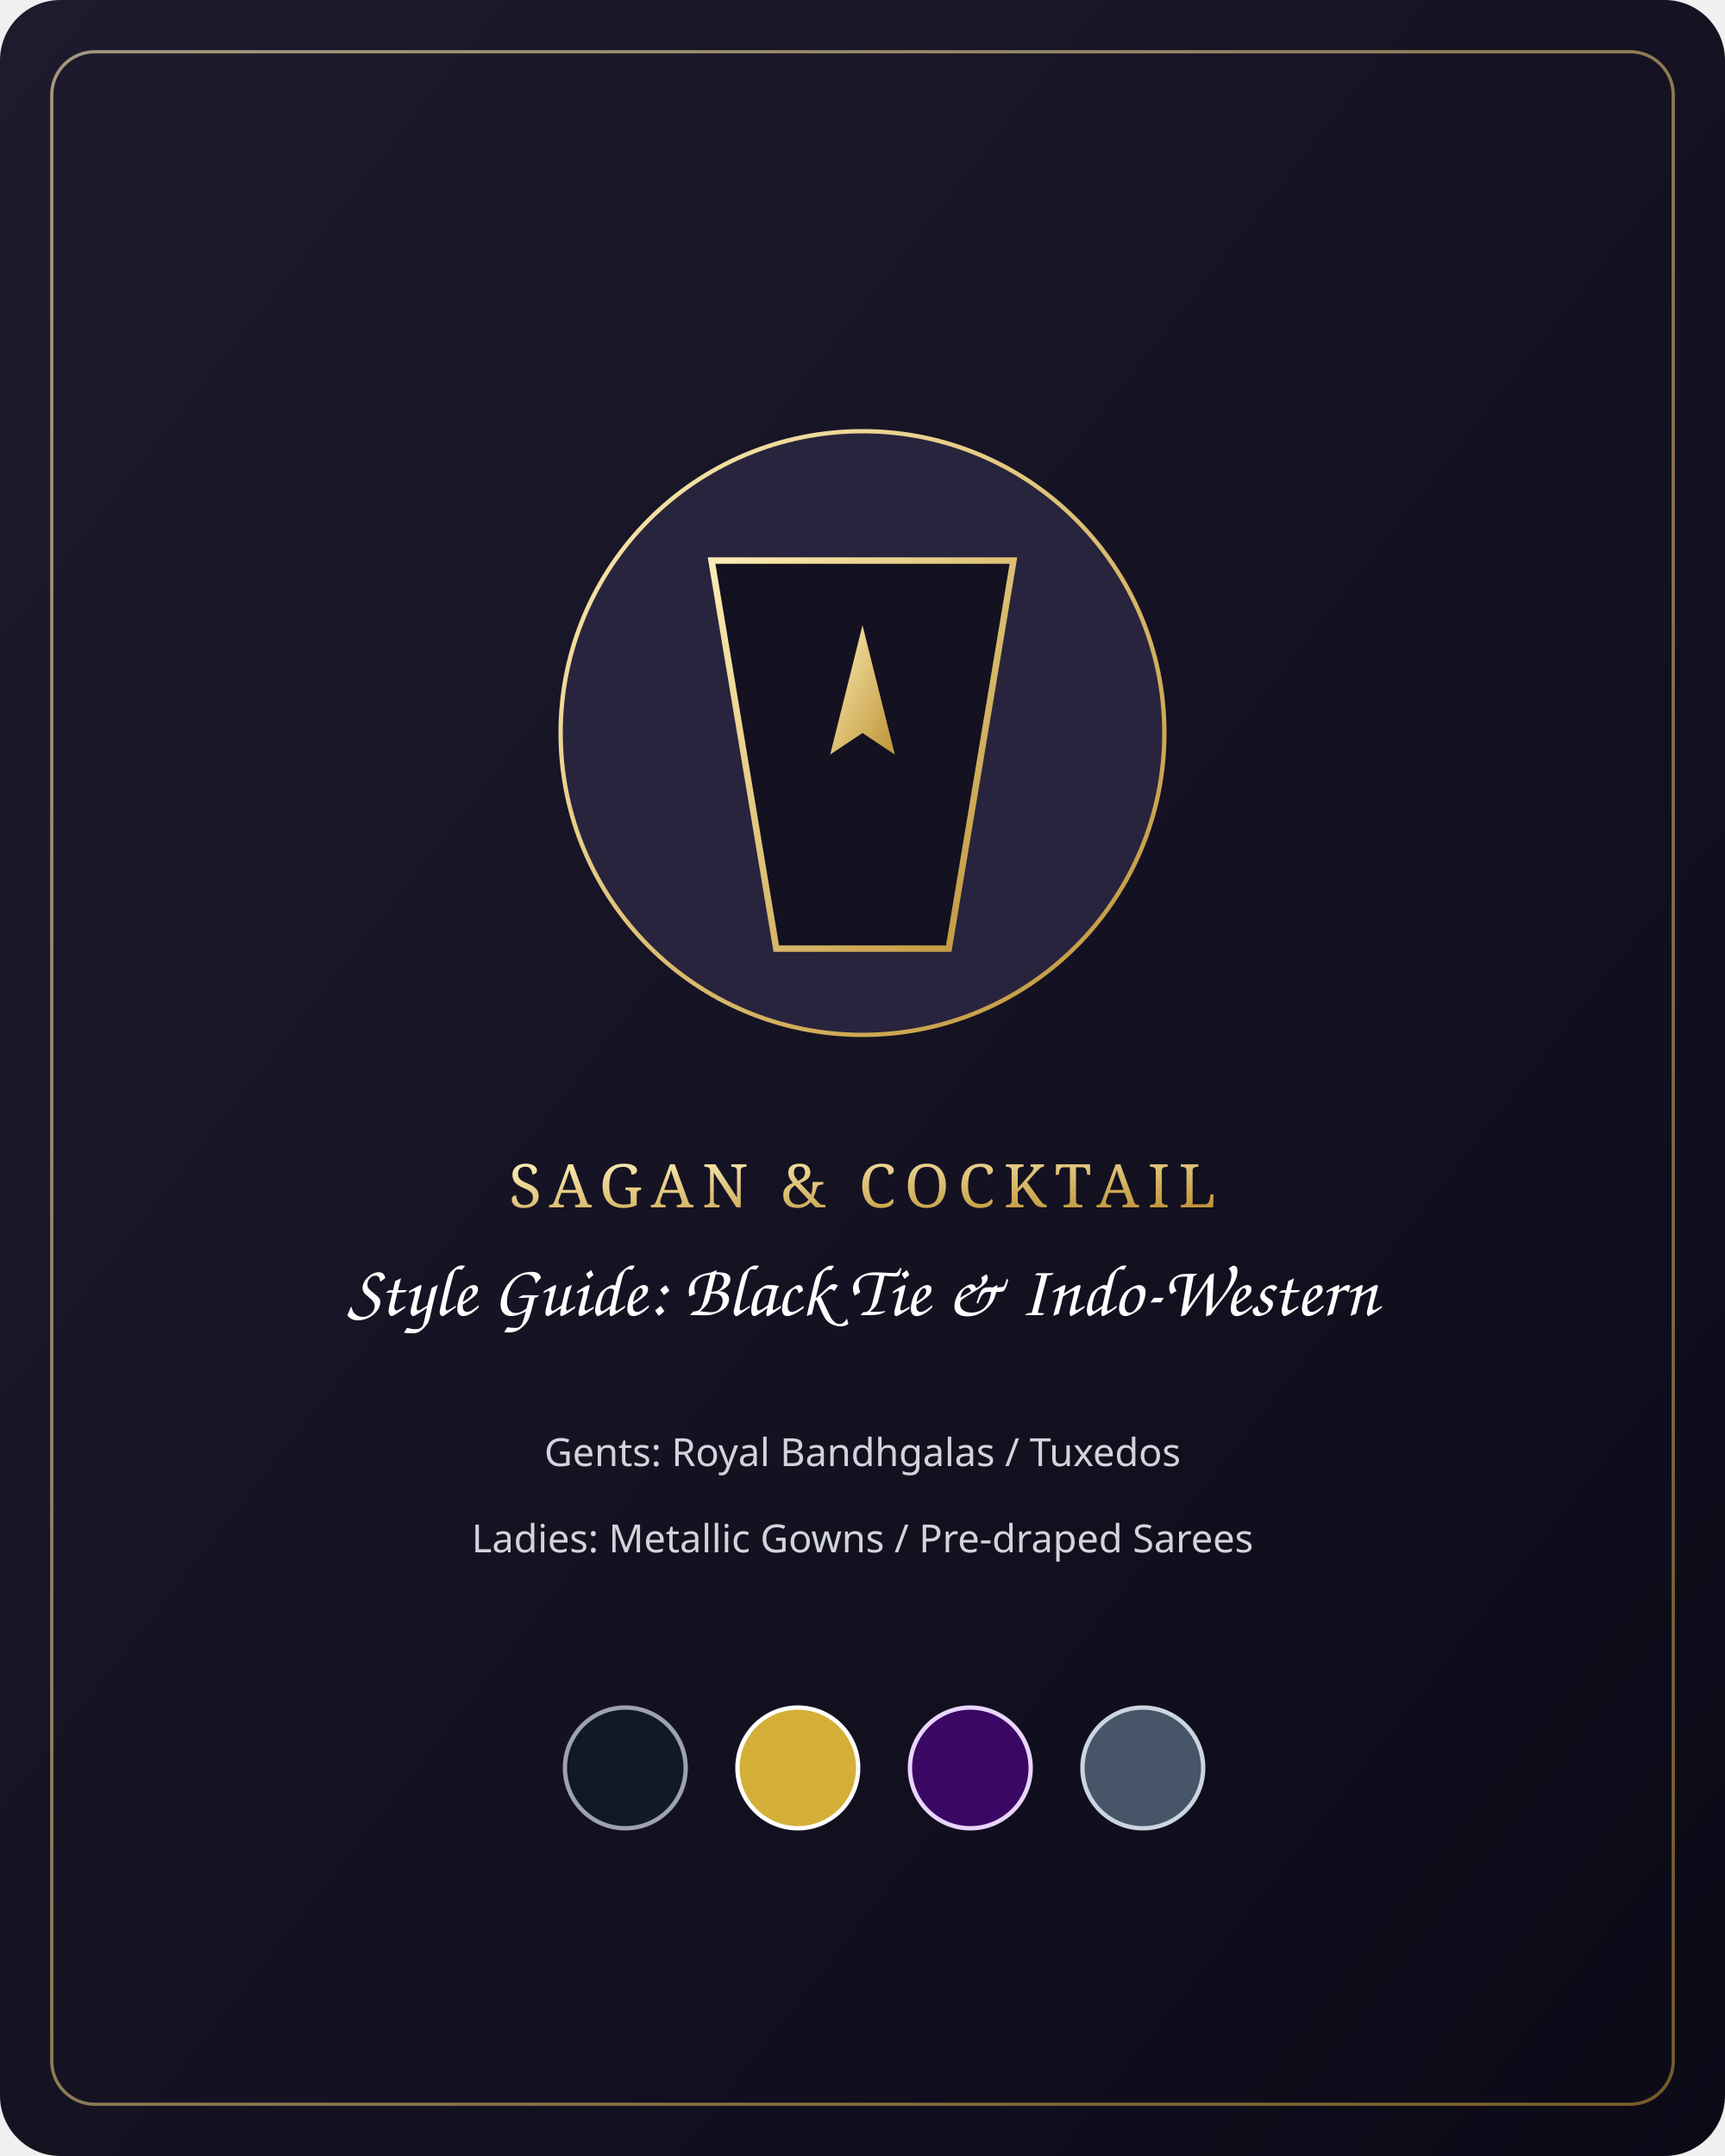
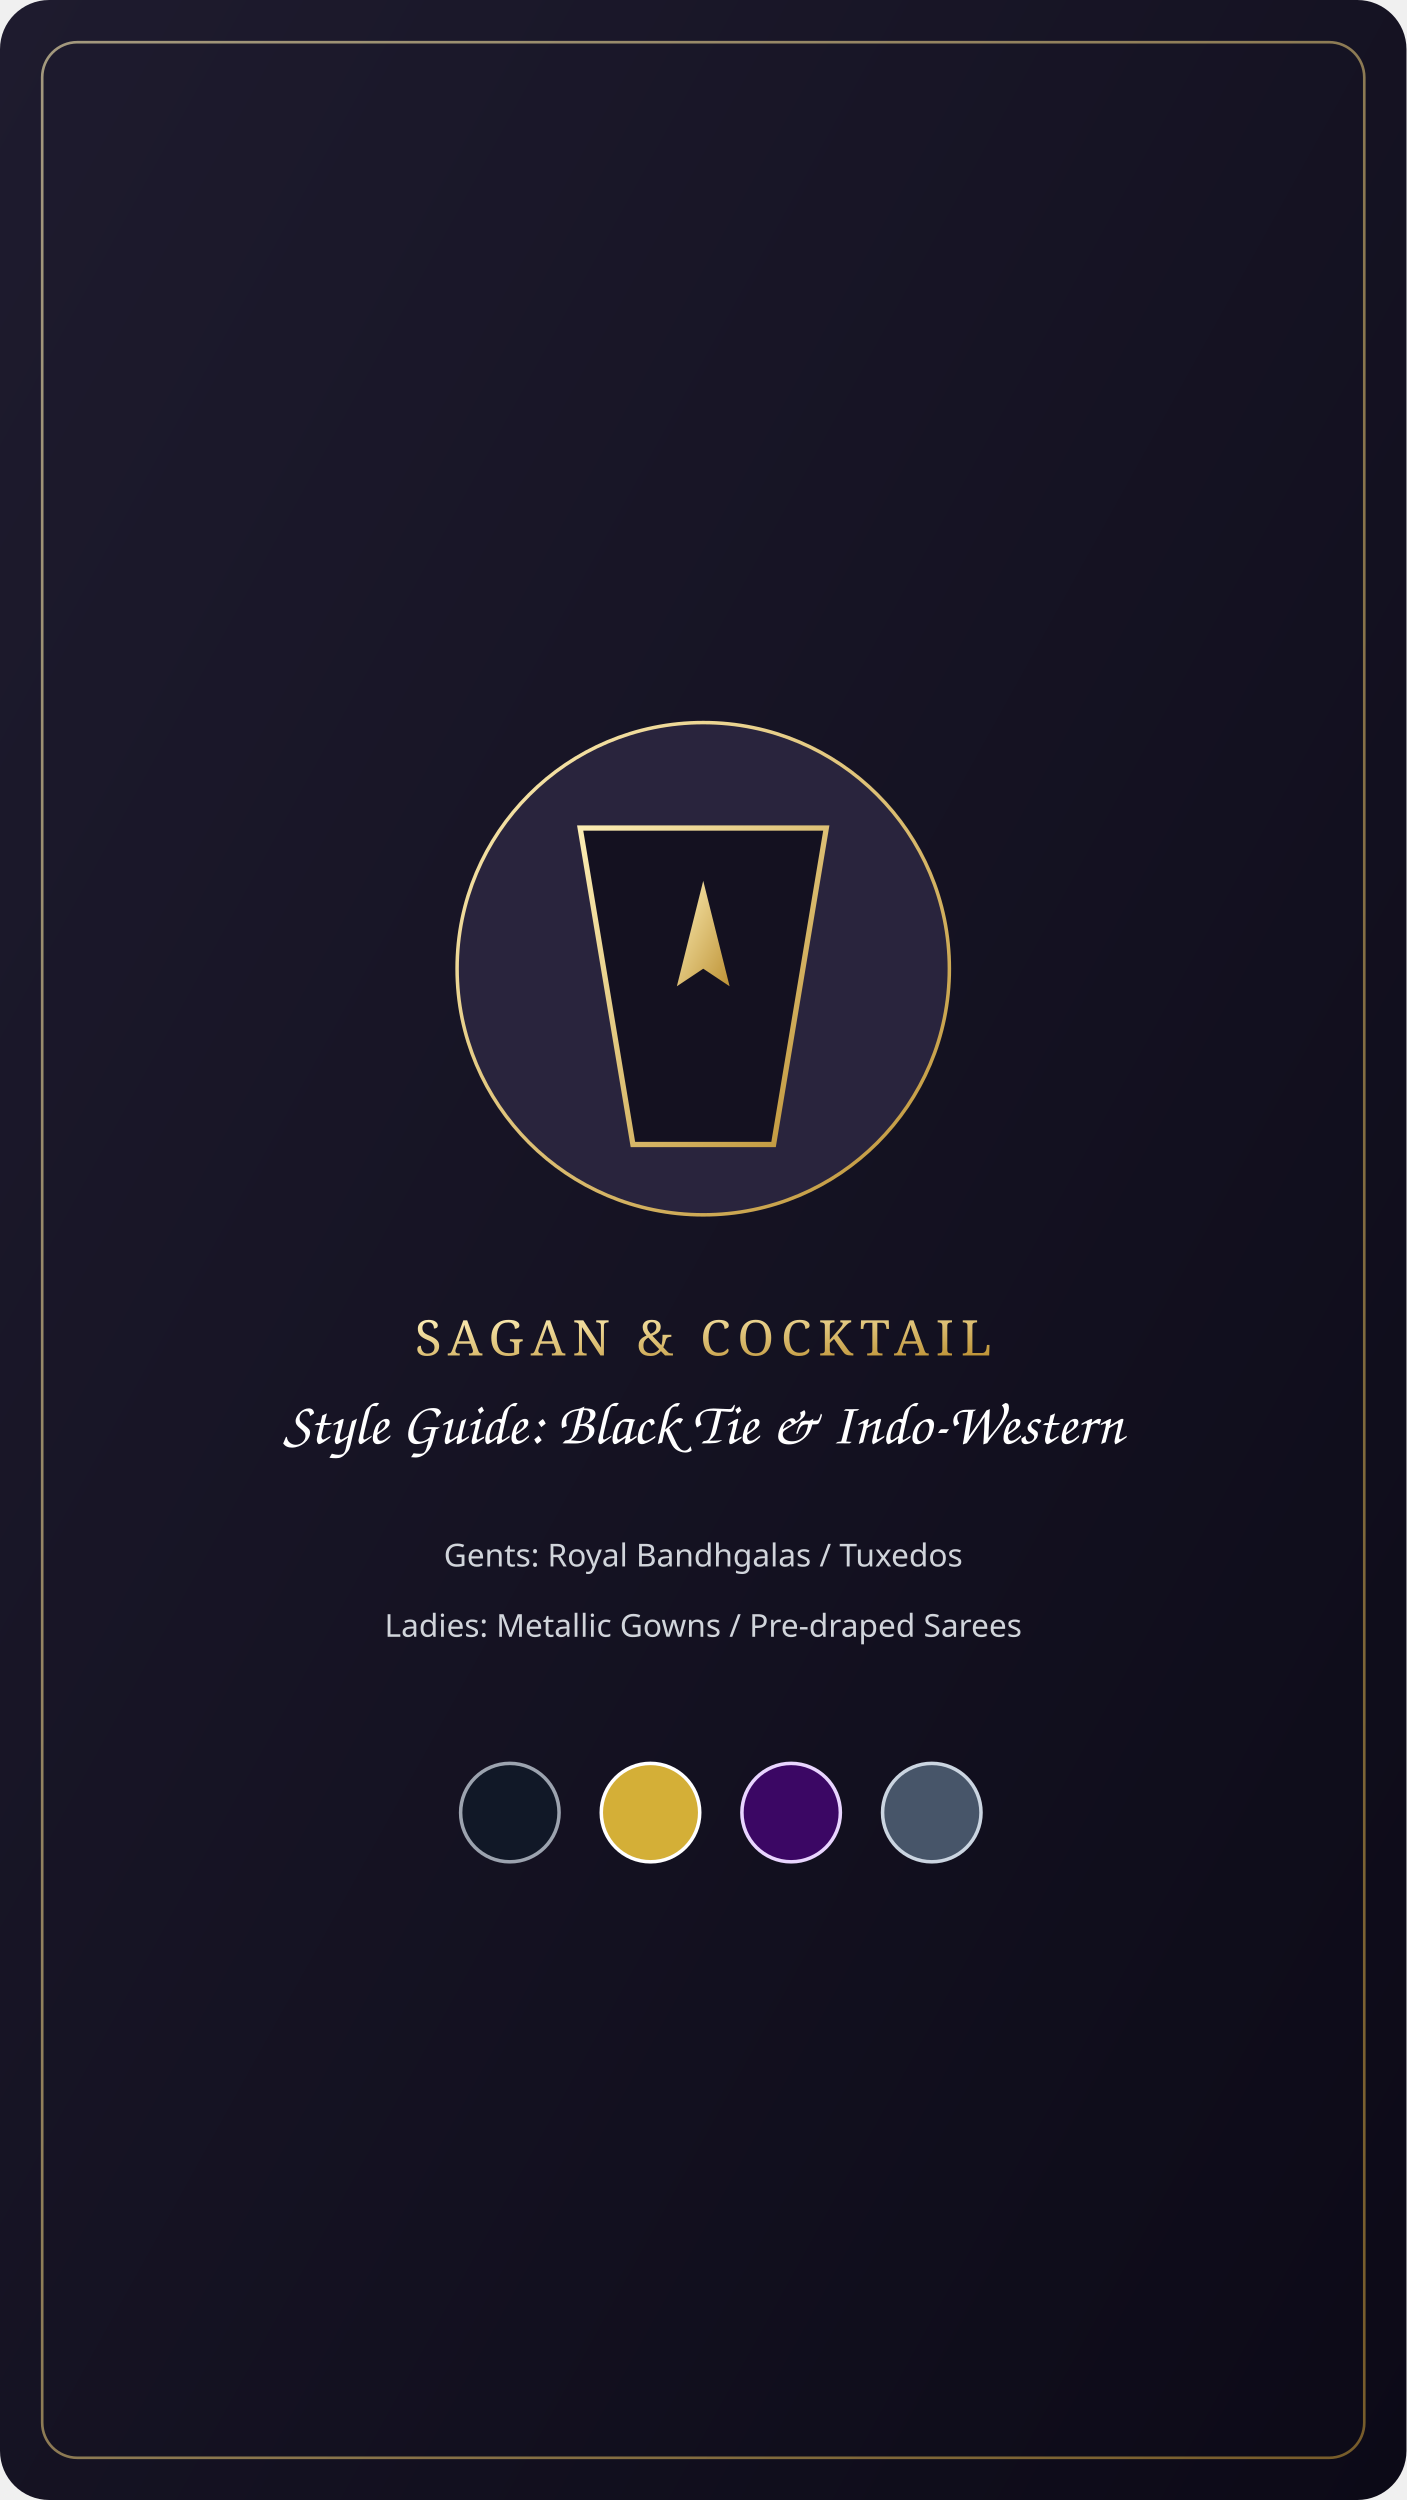
- <svg xmlns="http://www.w3.org/2000/svg" viewBox="0 0 800 1000" width="100%" height="100%">
+ <svg xmlns="http://www.w3.org/2000/svg" viewBox="0 0 800 1422" width="100%" height="100%">
  <defs>
    <linearGradient id="bgSagan" x1="0%" y1="0%" x2="100%" y2="100%">
      <stop offset="0%" stop-color="#1e1b2e" />
      <stop offset="100%" stop-color="#0c0a17" />
    </linearGradient>
    <linearGradient id="goldAcc" x1="0%" y1="0%" x2="100%" y2="100%">
      <stop offset="0%" stop-color="#fcedb4" />
      <stop offset="100%" stop-color="#be9336" />
    </linearGradient>
  </defs>
-   <rect width="800" height="1000" rx="28" fill="url(#bgSagan)" />
-   <rect x="24" y="24" width="752" height="952" rx="20" fill="none" stroke="url(#goldAcc)" stroke-width="1.5" opacity="0.6" />
-   <circle cx="400" cy="340" r="140" fill="#29243d" stroke="url(#goldAcc)" stroke-width="2" />
-   <path d="M 330 260 L 470 260 L 440 440 L 360 440 Z" fill="#141120" stroke="url(#goldAcc)" stroke-width="3" />
-   <polygon points="400,290 385,350 400,340 415,350" fill="url(#goldAcc)" />
-   <text x="400" y="560" font-family="'Marcellus SC', serif" font-size="28" letter-spacing="4" fill="url(#goldAcc)" text-anchor="middle">SAGAN &amp; COCKTAIL</text>
-   <text x="400" y="610" font-family="'Dancing Script', cursive" font-size="34" fill="#ffffff" text-anchor="middle">Style Guide: Black Tie &amp; Indo-Western</text>
-   <text x="400" y="680" font-family="sans-serif" font-size="18" fill="#d1d5db" text-anchor="middle">Gents: Royal Bandhgalas / Tuxedos</text>
-   <text x="400" y="720" font-family="sans-serif" font-size="18" fill="#d1d5db" text-anchor="middle">Ladies: Metallic Gowns / Pre-draped Sarees</text>
-   <g transform="translate(250, 780)">
-     <circle cx="40" cy="40" r="28" fill="#111827" stroke="#9ca3af" stroke-width="2" />
-     <circle cx="120" cy="40" r="28" fill="#d4af37" stroke="#fff" stroke-width="2" />
-     <circle cx="200" cy="40" r="28" fill="#3b0764" stroke="#e9d5ff" stroke-width="2" />
-     <circle cx="280" cy="40" r="28" fill="#475569" stroke="#cbd5e1" stroke-width="2" />
+   <rect width="800" height="1422" rx="28" fill="url(#bgSagan)" />
+   <rect x="24" y="24" width="752" height="1374" rx="20" fill="none" stroke="url(#goldAcc)" stroke-width="1.5" opacity="0.6" />
+   <g transform="translate(0,211)">
+     <circle cx="400" cy="340" r="140" fill="#29243d" stroke="url(#goldAcc)" stroke-width="2" />
+     <path d="M 330 260 L 470 260 L 440 440 L 360 440 Z" fill="#141120" stroke="url(#goldAcc)" stroke-width="3" />
+     <polygon points="400,290 385,350 400,340 415,350" fill="url(#goldAcc)" />
+     <text x="400" y="560" font-family="'Marcellus SC', serif" font-size="28" letter-spacing="4" fill="url(#goldAcc)" text-anchor="middle">SAGAN &amp; COCKTAIL</text>
+     <text x="400" y="610" font-family="'Dancing Script', cursive" font-size="34" fill="#ffffff" text-anchor="middle">Style Guide: Black Tie &amp; Indo-Western</text>
+     <text x="400" y="680" font-family="sans-serif" font-size="18" fill="#d1d5db" text-anchor="middle">Gents: Royal Bandhgalas / Tuxedos</text>
+     <text x="400" y="720" font-family="sans-serif" font-size="18" fill="#d1d5db" text-anchor="middle">Ladies: Metallic Gowns / Pre-draped Sarees</text>
+     <g transform="translate(250, 780)">
+       <circle cx="40" cy="40" r="28" fill="#111827" stroke="#9ca3af" stroke-width="2" />
+       <circle cx="120" cy="40" r="28" fill="#d4af37" stroke="#fff" stroke-width="2" />
+       <circle cx="200" cy="40" r="28" fill="#3b0764" stroke="#e9d5ff" stroke-width="2" />
+       <circle cx="280" cy="40" r="28" fill="#475569" stroke="#cbd5e1" stroke-width="2" />
+     </g>
  </g>
</svg>
